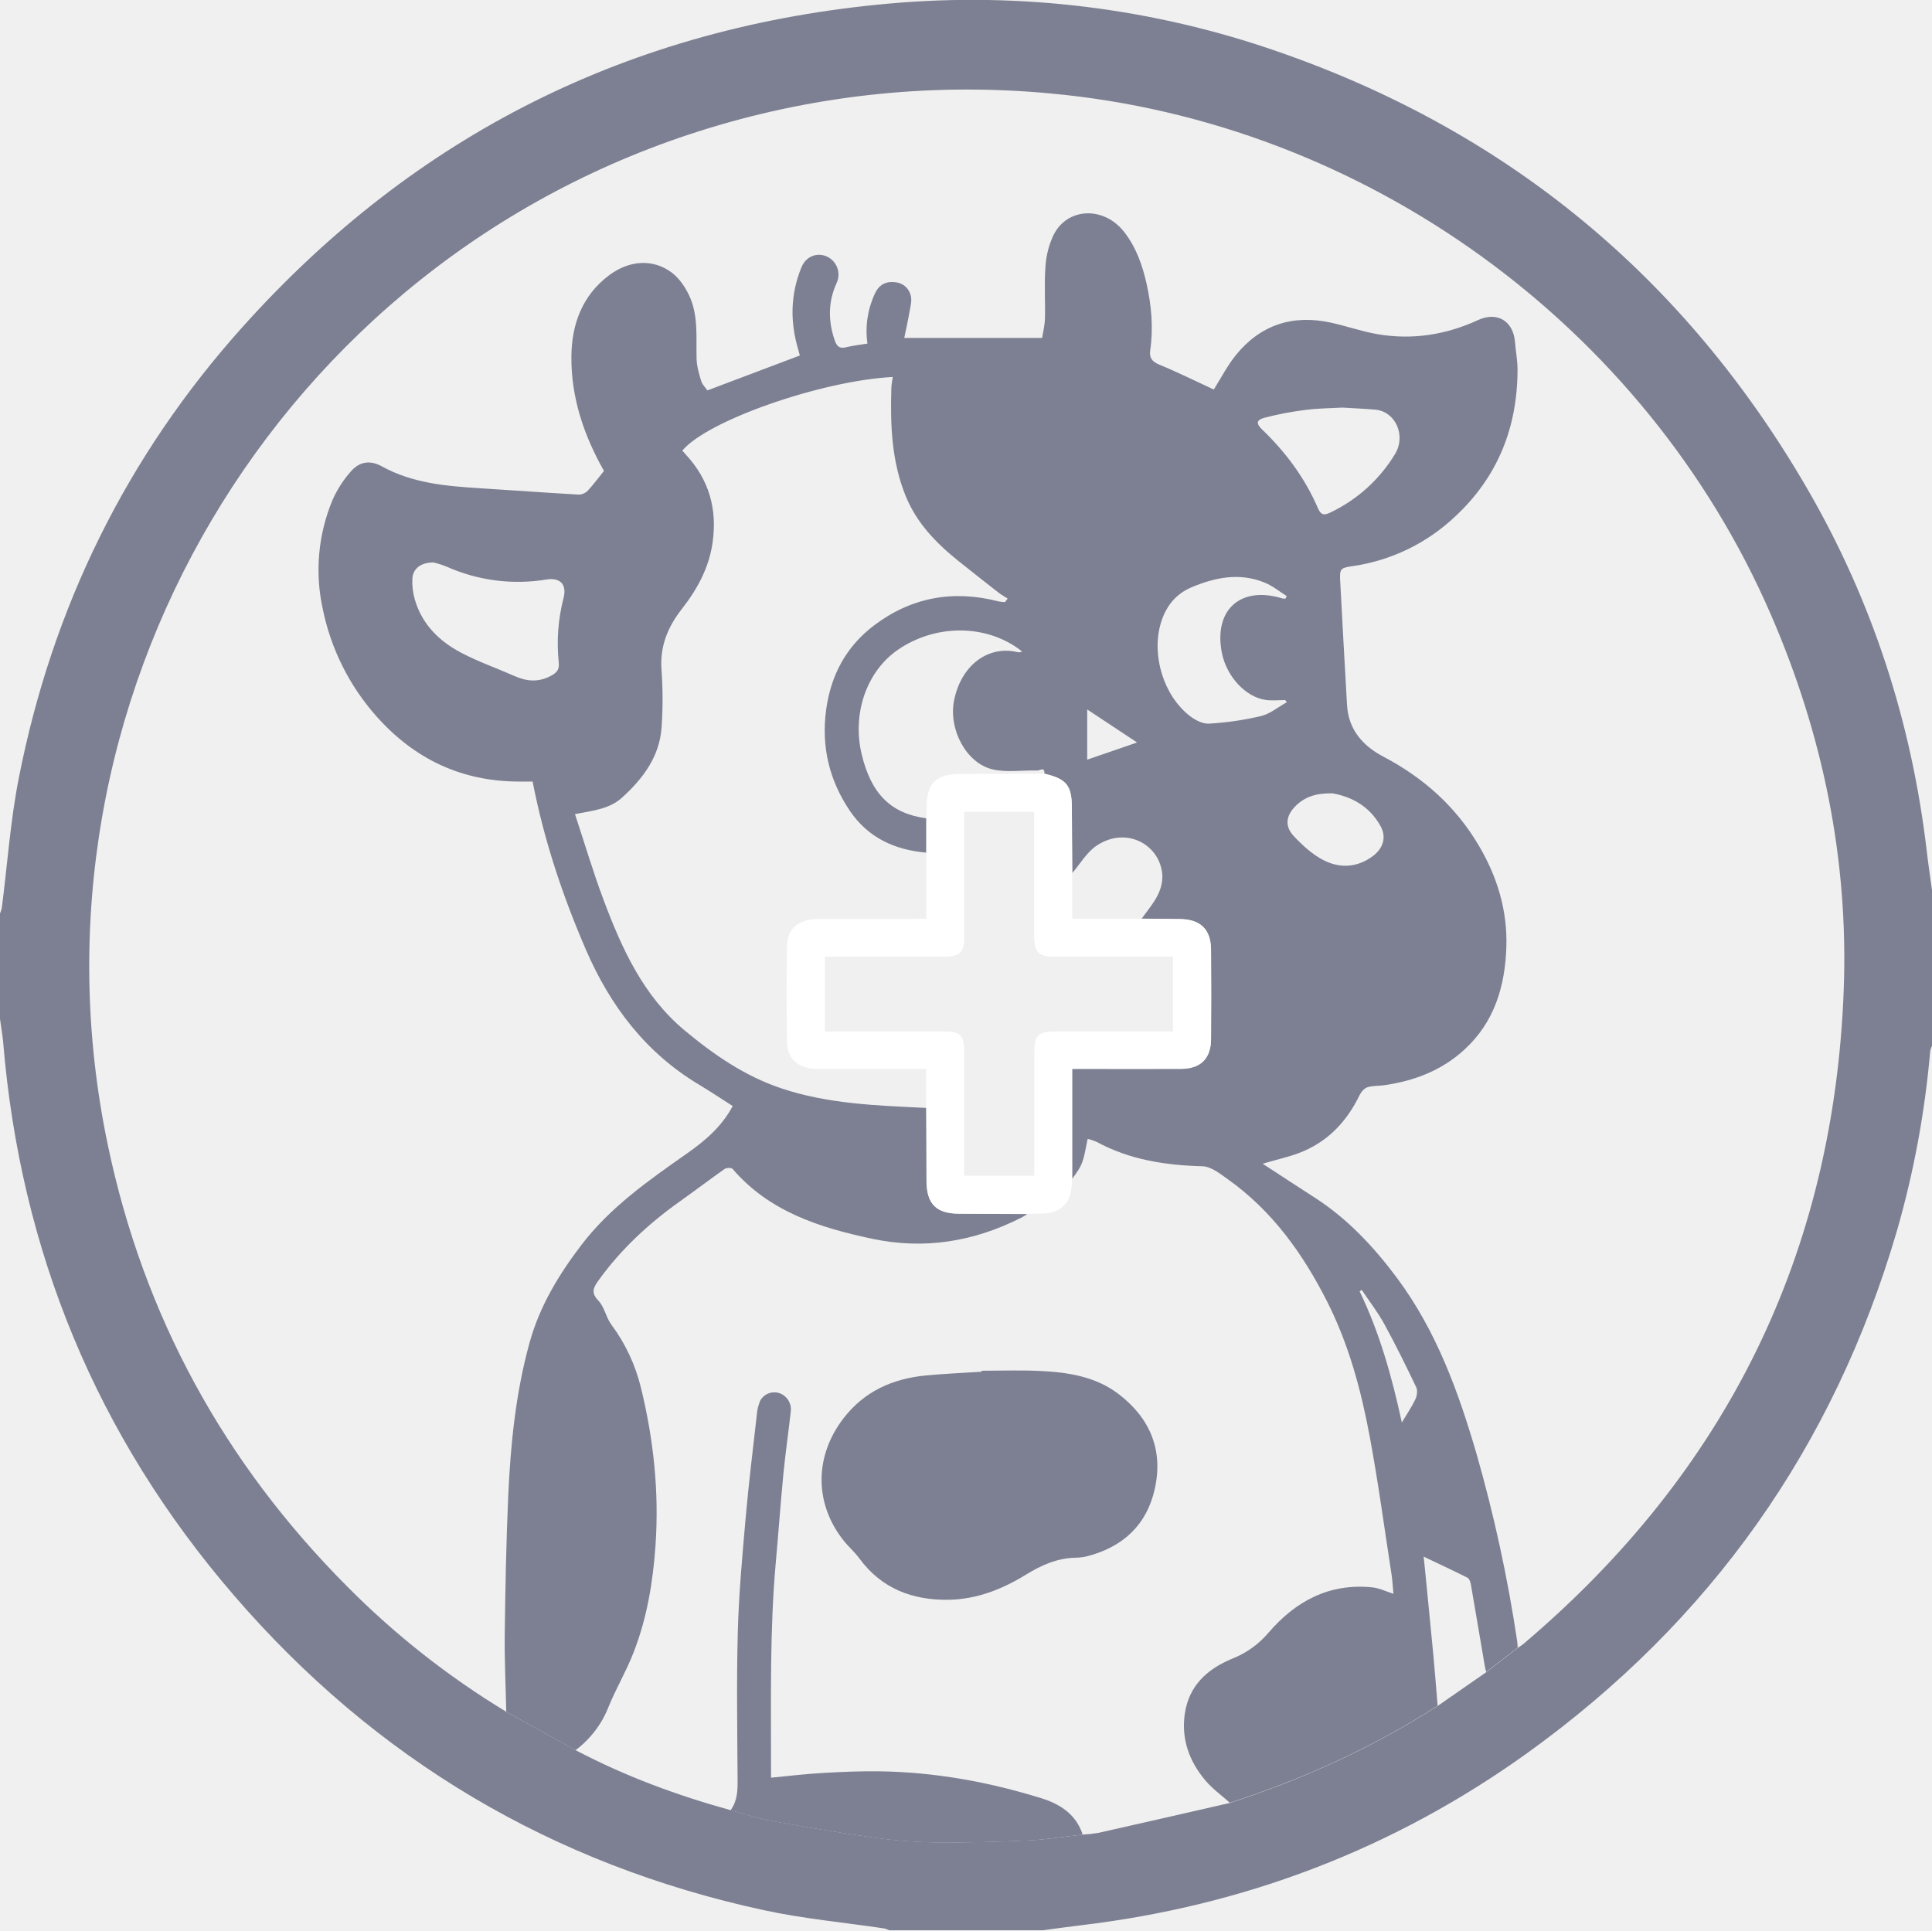
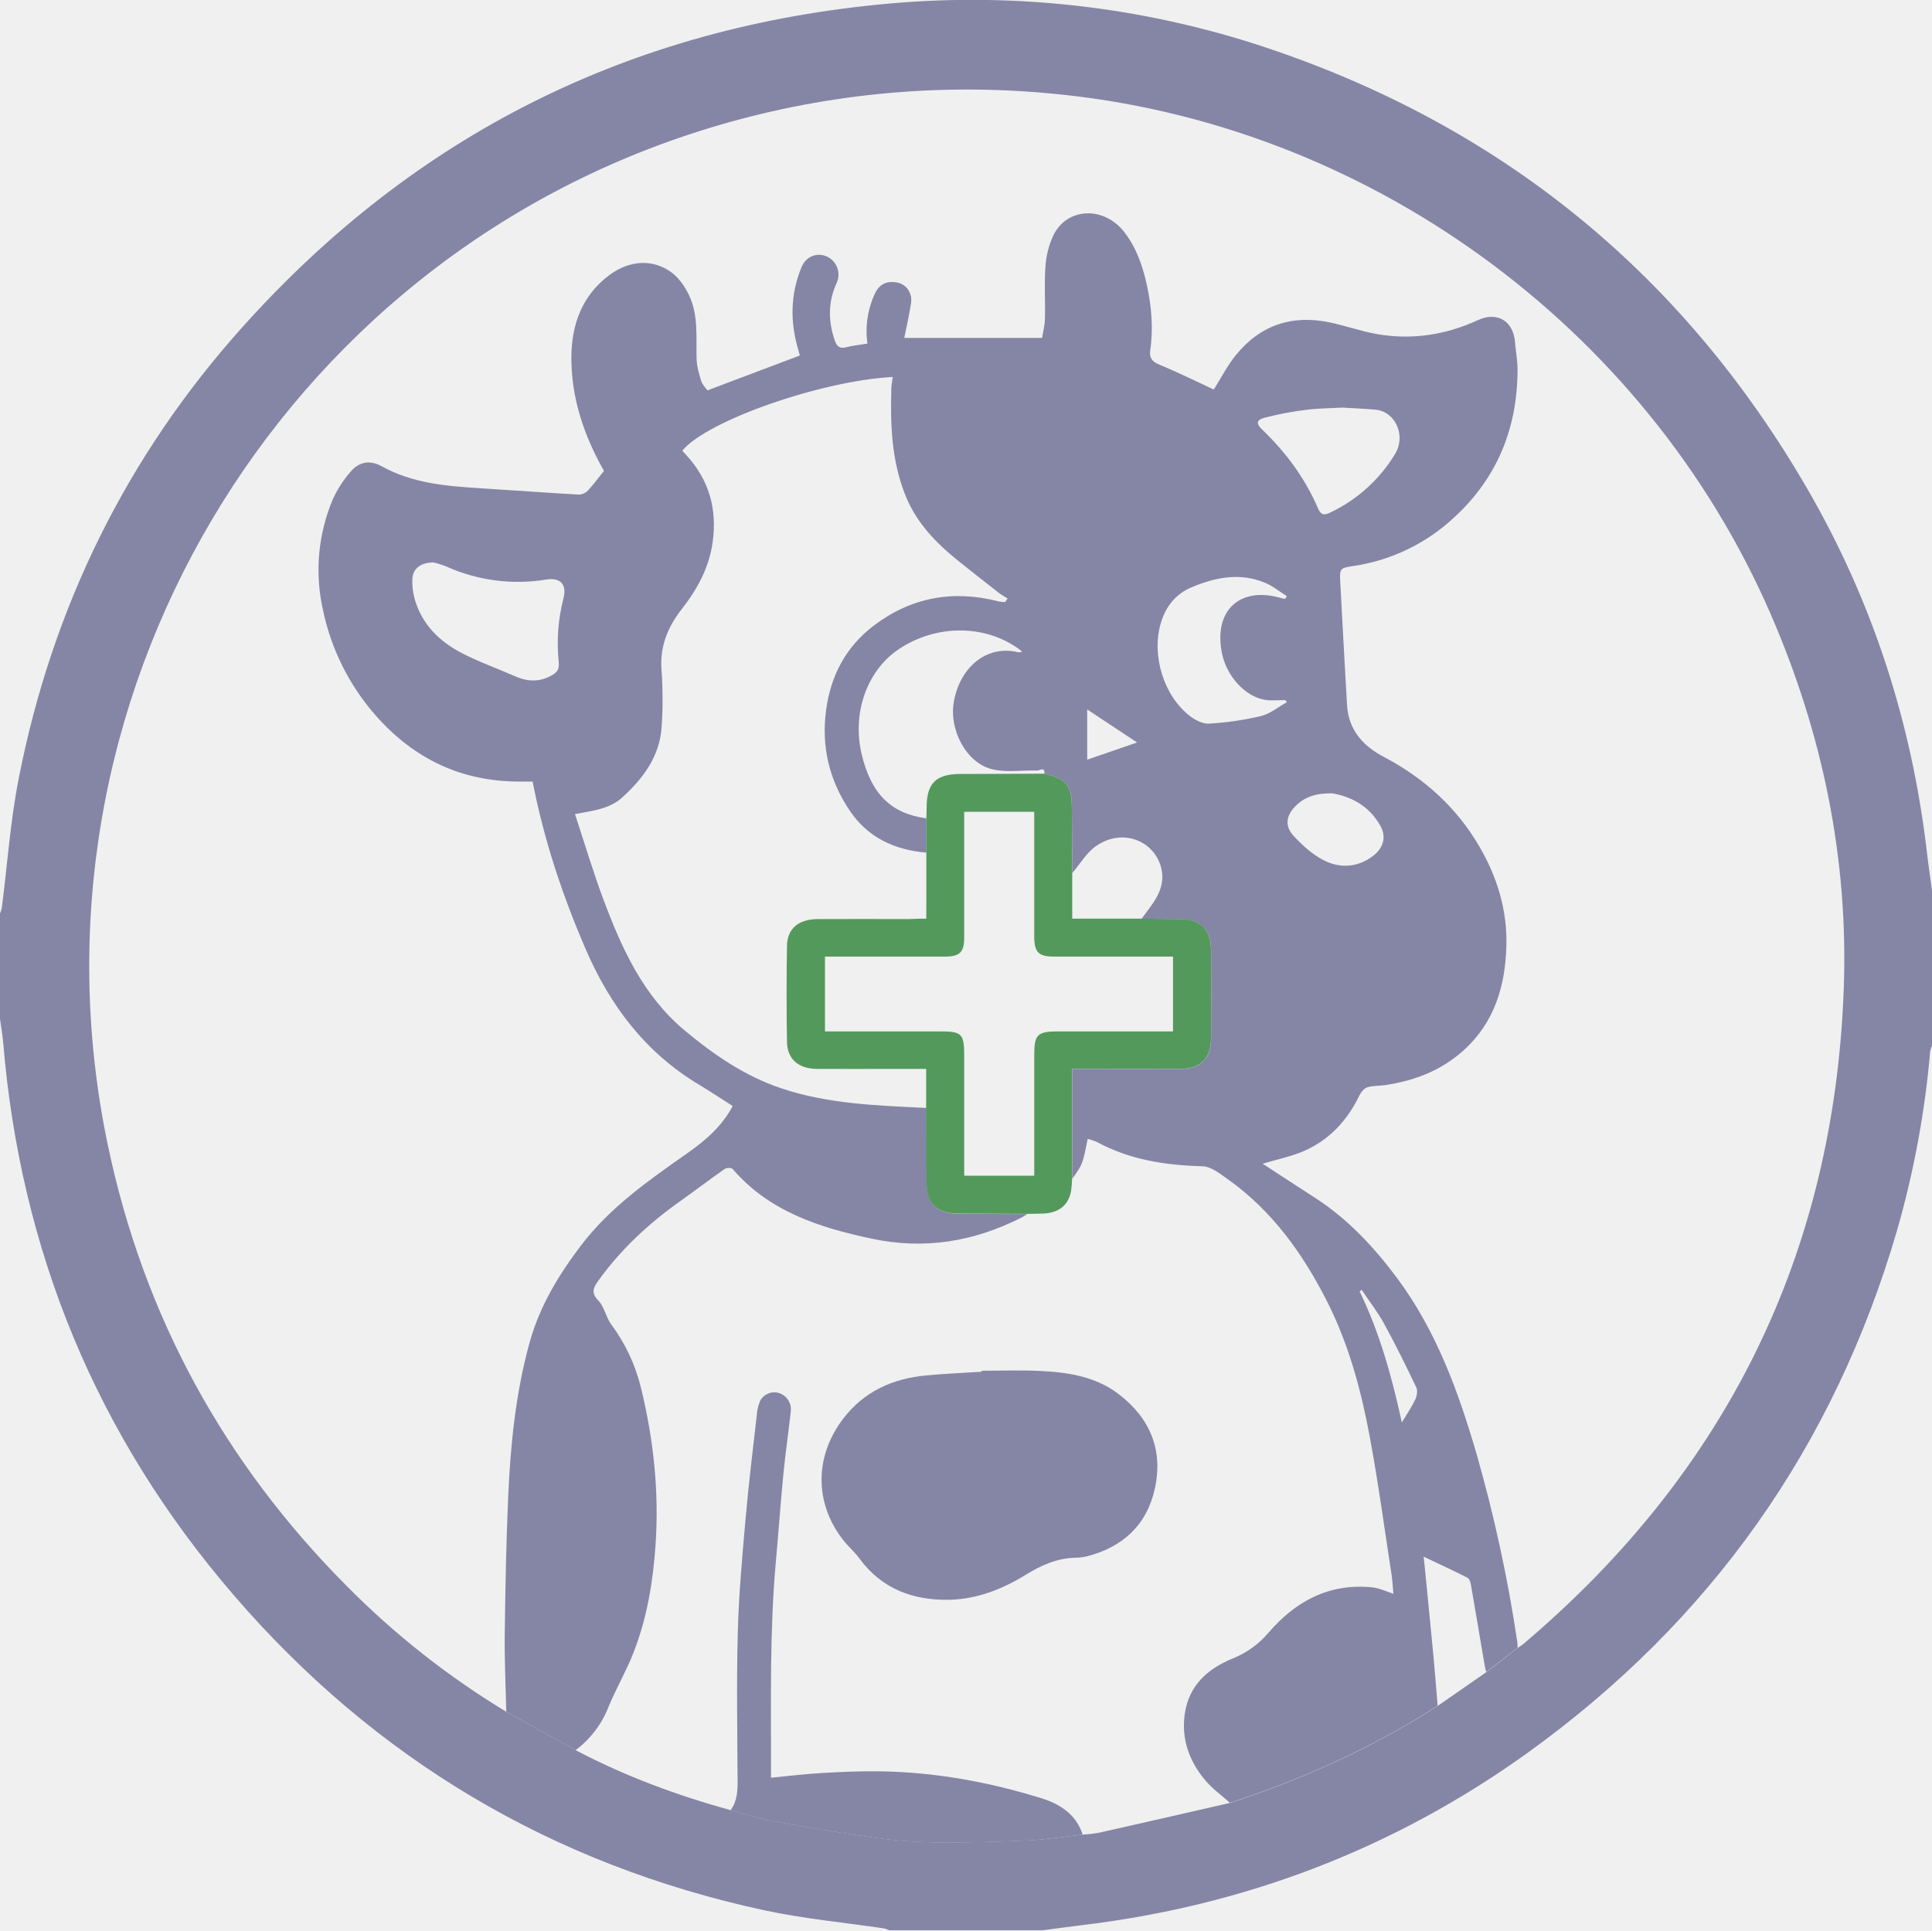
<svg xmlns="http://www.w3.org/2000/svg" viewBox="0 0 1080 1079.18">
  <defs>
-     <style>.cls-1{fill:#7d8092;}.cls-2{fill:#fff;}</style>
+     <style>.cls-1{fill:#8585A6;}.cls-2{fill:#54995C;}</style>
  </defs>
  <g id="Layer_2" data-name="Layer 2">
    <g id="Layer_1-2" data-name="Layer 1">
      <path class="cls-1" d="M1080,497.69v86.92a13.49,13.49,0,0,0-1,3A526.84,526.84,0,0,1,1060.43,688q-53,181.46-206.56,292c-74.65,53.61-158.06,85.45-249.41,96.34-7.16.85-14.31,1.88-21.46,2.82H497a12.72,12.72,0,0,0-2.57-1c-22.53-3.37-45.33-5.44-67.54-10.25-118.25-25.63-217.25-84.44-296.14-176-76.64-88.89-119.34-192.39-129-309.4C1.36,578.27.58,574,0,569.63V510.68a16.54,16.54,0,0,0,1-3c3.11-24.23,4.8-48.74,9.5-72.65C29.24,339.6,70.76,255,135.73,182.63Q280.5,21.31,497,2A519.47,519.47,0,0,1,714.47,28.89C843.13,73.53,941.67,155.16,1010,272.76c36.7,63.15,58.76,131.38,67.18,204C1078,483.73,1079.06,490.7,1080,497.69Zm-474.8,528a79.36,79.36,0,0,0,8.88-1q36.72-8.27,73.39-16.71c41-13.24,79.88-31,116.18-54.23l27.14-18.85,17.61-13.59c1.09-.76,2.25-1.44,3.26-2.29,113.12-95.83,173.51-217.65,179-365.81,2.71-72.86-11.74-142.82-40.8-209.77C919.77,181.87,762.8,68.29,587.19,52.25A494.05,494.05,0,0,0,396.6,71.55C155,145.1,8.4,392.77,60.3,640.27c20,95.46,65,177.69,133.88,246.79A461.94,461.94,0,0,0,283,957l38.67,21.42c27.6,14.54,56.69,25.29,86.72,33.59,7.68,2,15.27,4.6,23.07,6,18.6,3.38,37.26,6.53,56,9.15a275.58,275.58,0,0,0,34.52,2.83c17.43.22,34.88-.25,52.29-1.06C584.6,1028.51,594.88,1026.82,605.2,1025.67Z" />
      <path class="cls-1" d="M283,957c-.31-14.3-1-28.61-.85-42.91.33-25.77.79-51.56,1.93-77.31,1.3-29,4.14-57.85,11.93-86.07,5.63-20.41,16.23-37.9,28.83-54.48C341,675,362.47,660,384,644.89c10.1-7.08,19.45-15,25.59-26.54-6.42-4.08-12.58-8.19-18.92-12-29.82-17.88-49.6-44.09-63.19-75.51-13-30.11-23.37-61.07-29.74-93.89h-7.39c-32.38,0-58.87-12.65-80.22-36.82a129.2,129.2,0,0,1-29.71-59.68A101.42,101.42,0,0,1,186,279.26a61.79,61.79,0,0,1,9.88-15.4c4.82-5.78,10.89-6.82,17.52-3.16,17.16,9.49,36,11.07,54.94,12.26,18.39,1.15,36.77,2.51,55.17,3.56a7.43,7.43,0,0,0,5.11-2.24c3.25-3.52,6.08-7.43,9-11-11.21-19.81-18.44-41.05-18.21-64.05.18-17.89,6-34,21-45.28,11.41-8.56,24.68-9.38,35.15-1.51,4,3,7.27,7.75,9.5,12.36,5.48,11.32,4,23.7,4.33,35.79.12,4.19,1.35,8.42,2.61,12.46.65,2.08,2.48,3.79,3.45,5.21l51.66-19.51c-.16-.58-.45-1.79-.81-3-4.71-15.64-4.51-31.1,1.72-46.31,2.48-6.06,8.56-8.54,14.28-6A11.16,11.16,0,0,1,467.78,158c-4.86,10.5-4.93,21.12-1.26,32,1.1,3.27,2.49,5.14,6.39,4.16s7.78-1.37,12-2.07a49.26,49.26,0,0,1,4.14-27.88c2-4.45,5.27-6.73,10.16-6.54,5.12.19,8.69,2.94,9.93,7.65.7,2.65-.15,5.8-.65,8.66-.88,5.06-2,10.08-3,14.94h77.06c.48-3.14,1.48-6.95,1.58-10.77.24-9.65-.44-19.35.28-29a48.7,48.7,0,0,1,4.44-17.61c7.68-15.63,28.21-16.45,39.61-1.81,6.66,8.55,10.21,18.64,12.52,29.07,2.71,12.2,3.81,24.57,2,37-.61,4.25,1,6.37,5.14,8.09,10.41,4.27,20.5,9.31,30.39,13.89,4-6.33,7.55-13.34,12.39-19.3,13.74-16.91,31.71-22.74,53-18.12,8.74,1.9,17.25,4.93,26,6.45,19.54,3.37,38.37.41,56.37-7.88,10.72-4.93,19.74.57,20.64,12.43.39,5.11,1.42,10.21,1.41,15.31-.07,32.25-11,59.9-34.93,82.14a105.21,105.21,0,0,1-57.79,27.78c-6.17.9-6.78,1.51-6.44,7.93Q751,359.4,753,394.18c.8,13.93,9.07,23,20.61,29C796,435,814,451.14,826.77,472.92c10.24,17.4,15.94,36.15,15.29,56.46-.7,22-6.64,42-23.42,57.41-12.68,11.67-28,17.51-44.85,19.93-3.11.45-6.42.18-9.35,1.13-1.78.57-3.55,2.59-4.42,4.39-6.81,14.14-16.88,25.13-31.36,31.36-6.91,3-14.45,4.49-22.84,7,10,6.5,19.56,12.82,29.21,19,18.42,11.88,33,27.56,46,45,21.94,29.54,34.2,63.38,44.36,98.21a820.64,820.64,0,0,1,22.75,104.91c.17,1.14.17,2.32.26,3.48l-17.61,13.58c-.26-1.11-.6-2.22-.79-3.35-2.59-15.22-5.13-30.45-7.78-45.67-.24-1.32-.86-3.17-1.86-3.68-8.07-4.07-16.26-7.87-24.53-11.8.17,1.62.38,3.58.58,5.54,1.62,16.53,3.29,33.06,4.85,49.6.88,9.4,1.6,18.81,2.39,28.22-36.3,23.27-75.19,41-116.18,54.23-4.62-4.16-9.79-7.87-13.75-12.59-9-10.71-13.5-23.19-11.39-37.29,2.36-15.76,12.65-25,26.74-30.77a51.05,51.05,0,0,0,20-14.39c15.17-17.66,34-27.85,58.11-25.37,3.93.41,7.72,2.31,11.75,3.58-.32-3.31-.49-6.92-1-10.48-4-25.76-7.44-51.62-12.21-77.23-4.84-26-11.69-51.56-23.71-75.39-13.64-27-30.9-51.19-56-68.92-4.21-3-9.14-6.86-13.82-7-20.77-.54-40.71-3.61-59.2-13.65A34.58,34.58,0,0,0,608,636.7c-2.77,14.21-2.77,14.21-8.64,22.36V597.6h5.92c18.32,0,36.64.07,55,0,10.9-.05,16.66-5.79,16.72-16.65.09-16.64.13-33.28,0-49.91-.09-11.48-5.89-17-17.38-17.18l-21.46-.22c2.25-3.08,4.61-6.08,6.72-9.25,3.41-5.09,5.55-10.71,4.69-16.88C647.27,471.23,628.58,462,612.7,473c-5.35,3.72-8.92,10-13.31,15.13-.07-12.12-.17-24.25-.21-36.37,0-12.65-2.91-16.26-15.36-19.2.29-4.11-2.65-1.73-4-1.78-8.42-.26-17.22,1.24-25.2-.71-14.54-3.55-24.49-22.37-21.29-38.48,4-20,19.43-31.1,35.89-26.9a7.79,7.79,0,0,0,2.19-.33c-1.26-1-1.85-1.59-2.51-2-19.23-13.46-46.28-13.14-66.75.77-17.64,12-25.92,35.68-20.47,58.57C487,443.9,498,454.81,517.83,457.52v19.17c-17.64-1.52-32.56-8.34-42.68-23.28-11.52-17-16.1-35.8-13.36-56.37,2.58-19.43,11.16-35.51,26.69-47.3,20.89-15.85,44.38-20.1,69.81-13.49a23.71,23.71,0,0,0,3.51.38c.49-.66,1-1.31,1.49-2-1.65-1.06-3.4-2-4.94-3.18-7.59-5.93-15.16-11.87-22.67-17.89-12.31-9.89-23.11-21-29.26-35.92-8.05-19.55-8.76-40-8.15-60.71.06-2,.51-4,.79-6.18-40.21,2.13-103.94,24.5-117.64,41.19.63.71,1.26,1.46,1.93,2.17,13,14,17.66,30.38,15,49.18-2,14.15-8.57,26.14-17.15,37.11-7.88,10.08-12.37,20.85-11.42,34a229.45,229.45,0,0,1,.06,32.22c-1.12,16.38-10.42,28.71-22.1,39.3-7.07,6.4-16.47,7.35-26.33,9.22,5.36,16.2,10.11,32.29,16,48,10.21,27.21,22.16,53.6,45.2,72.85,16.27,13.59,33.75,25.62,54,32.42,26.29,8.85,53.86,9.68,81.28,11q.09,20.48.17,40.94c0,12.81,5.42,18.2,18.21,18.24s25.32.1,38,.16c-1.12.69-2.2,1.46-3.36,2-26.49,13.48-54.27,18-83.51,11.78s-57.35-15.12-77.86-39c-.65-.77-3.42-.72-4.46,0-8.42,5.9-16.58,12.16-25,18.12-17.45,12.41-33,26.78-45.51,44.22-2.75,3.81-4.44,6.77-.08,11.26,3.4,3.51,4.24,9.35,7.24,13.4a97.68,97.68,0,0,1,16.58,35.4c7.06,28.86,10.17,58,8.14,87.8-1.42,20.68-4.76,40.92-12.33,60.23-4,10.33-9.74,20-13.95,30.29a55.08,55.08,0,0,1-18.46,24.23ZM242.33,314.45c-7.25,0-11.58,3.55-11.82,9.27A36.18,36.18,0,0,0,231.84,335c4,14,13.67,23.5,26.1,30,9.52,5,19.76,8.56,29.61,12.92,6.73,3,13.15,3.65,20.08.1,3.52-1.8,5.12-3.56,4.73-7.52A101.55,101.55,0,0,1,315,334.42c2-7.64-1.78-11.66-9.53-10.43a97.67,97.67,0,0,1-56.05-7.31A52.66,52.66,0,0,0,242.33,314.45Zm477,78.16-.88-1.21c-3.63,0-7.32.42-10.88-.08-11.4-1.6-22.07-13.33-24.59-26.58-4.57-24,10.68-37.42,34.07-30.11a5.63,5.63,0,0,0,1.59,0c.21-.47.42-.93.62-1.4-4-2.5-7.72-5.59-12-7.38-14-5.88-27.81-3.15-41.18,2.49-9.17,3.87-14.67,11.09-17.35,20.63-5,17.76,1.85,40,16.38,51.3,3,2.31,7.24,4.52,10.75,4.29a168.35,168.35,0,0,0,29-4.22C710,399.11,714.5,395.27,719.31,392.61Zm31.07-164.74c-6.77.39-13.61.39-20.34,1.27a175,175,0,0,0-23.3,4.44c-4.58,1.24-4.61,3.31-1.2,6.58,13.19,12.64,23.89,27.09,31.15,43.9,1.6,3.7,3.25,4.28,6.77,2.56a84.76,84.76,0,0,0,36.41-32.87c6.2-10.27.19-23.72-11.07-24.72C762.69,228.49,756.55,228.25,750.38,227.87Zm-5.66,215.65c-9.42-.13-15.49,2.14-20.47,7.07-5.38,5.33-6.25,11.26-1.1,16.78,4.79,5.13,10.26,10.16,16.4,13.38,9.21,4.84,19.05,4.42,27.79-2.08,6-4.48,7.69-10.67,4.45-16.66C765.49,450.35,754.9,445.26,744.72,443.52Zm16.49,277.63-1.2.79c11.11,23,18,47.46,23.6,73.33,3-5,5.61-8.81,7.56-12.94.91-1.93,1.37-4.91.52-6.69-5.72-12-11.57-23.89-17.94-35.52C770.12,733.5,765.43,727.45,761.21,721.15ZM607.75,424.71l27.89-9.61-27.89-18.47Z" />
      <path class="cls-1" d="M408.39,1012.05c3.89-5.27,4-11.3,3.92-17.54-.15-27.45-.61-54.91.13-82.33.57-21.06,2.49-42.09,4.34-63.09,1.7-19.34,4.07-38.62,6.26-57.91a24.4,24.4,0,0,1,1.95-8.13,9,9,0,0,1,10.74-4.17,9.58,9.58,0,0,1,6.32,10.19c-1.29,11.71-3,23.38-4.14,35.1-1.57,16.2-2.71,32.44-4.18,48.65-3.44,38-2.71,76.09-2.73,114.17v6.87c10.07-1,19.43-2.1,28.83-2.64,10.61-.62,21.25-1.07,31.87-.92,30.92.42,61.08,5.94,90.52,15.07,10.33,3.21,19.38,9,23,20.3-10.32,1.15-20.6,2.84-31,3.32-17.41.81-34.86,1.28-52.29,1.06a275.58,275.58,0,0,1-34.52-2.83c-18.72-2.62-37.38-5.77-56-9.15C423.66,1016.65,416.07,1014.09,408.39,1012.05Z" />
      <path class="cls-2" d="M517.83,501.7V457.52c.06-2,.16-4,.16-6,0-13.68,5.2-18.79,19-18.82,15.6,0,31.21-.11,46.82-.16,12.45,2.94,15.32,6.55,15.36,19.2,0,12.12.14,24.25.21,36.37v25.47h38.73l21.46.22c11.49.13,17.29,5.7,17.38,17.18.15,16.63.11,33.27,0,49.91-.06,10.86-5.82,16.6-16.72,16.65-18.31.09-36.63,0-55,0h-5.92v61.46a62.41,62.41,0,0,1-.57,6.86c-1.45,7.84-6.72,12.16-15.26,12.59-3.12.16-6.25.13-9.37.19q-19-.09-38-.16c-12.79,0-18.18-5.43-18.21-18.24q-.07-20.47-.17-40.94V597.6H498.75c-14,0-28,.06-41.95,0-10.32-.05-16.71-5.41-16.87-15q-.44-26.94,0-53.88c.19-9.72,6.6-14.86,17.45-14.9,16.82-.05,33.63,0,50.44,0,1.83,0,3.65-.14,5.48-.21h4.5ZM539,453.87v5.35q0,32.47,0,64.94c0,8.19-2.5,10.64-10.76,10.65q-30.75,0-61.5,0h-5.57v41.81h64.25c12.33,0,13.58,1.27,13.58,13.8V657.3h39.15V589.75c0-11.39,1.78-13.13,13.41-13.13h64.15V534.81h-5.18q-30.49,0-61,0c-9.11,0-11.38-2.32-11.39-11.6V453.87Z" />
      <path class="cls-1" d="M548.74,766.34c10.63,0,21.28-.38,31.89.09,15.91.7,31.6,2.94,44.75,13,17.58,13.46,25,31.4,20.13,53.05-4.48,20.11-17.85,32.44-37.78,37.58a28.21,28.21,0,0,1-6.41.81c-10.34.19-19.28,4.21-27.89,9.52-13.22,8.16-27.53,13.74-43.13,14-20.11.33-37.5-6.19-49.91-23.12-2.61-3.57-6.06-6.51-8.82-10-16.48-20.76-16.35-47.23,0-68.4C483.2,777.81,499,770.8,517.39,769c10.41-1,20.88-1.42,31.32-2.1Z" />
    </g>
  </g>
</svg>
